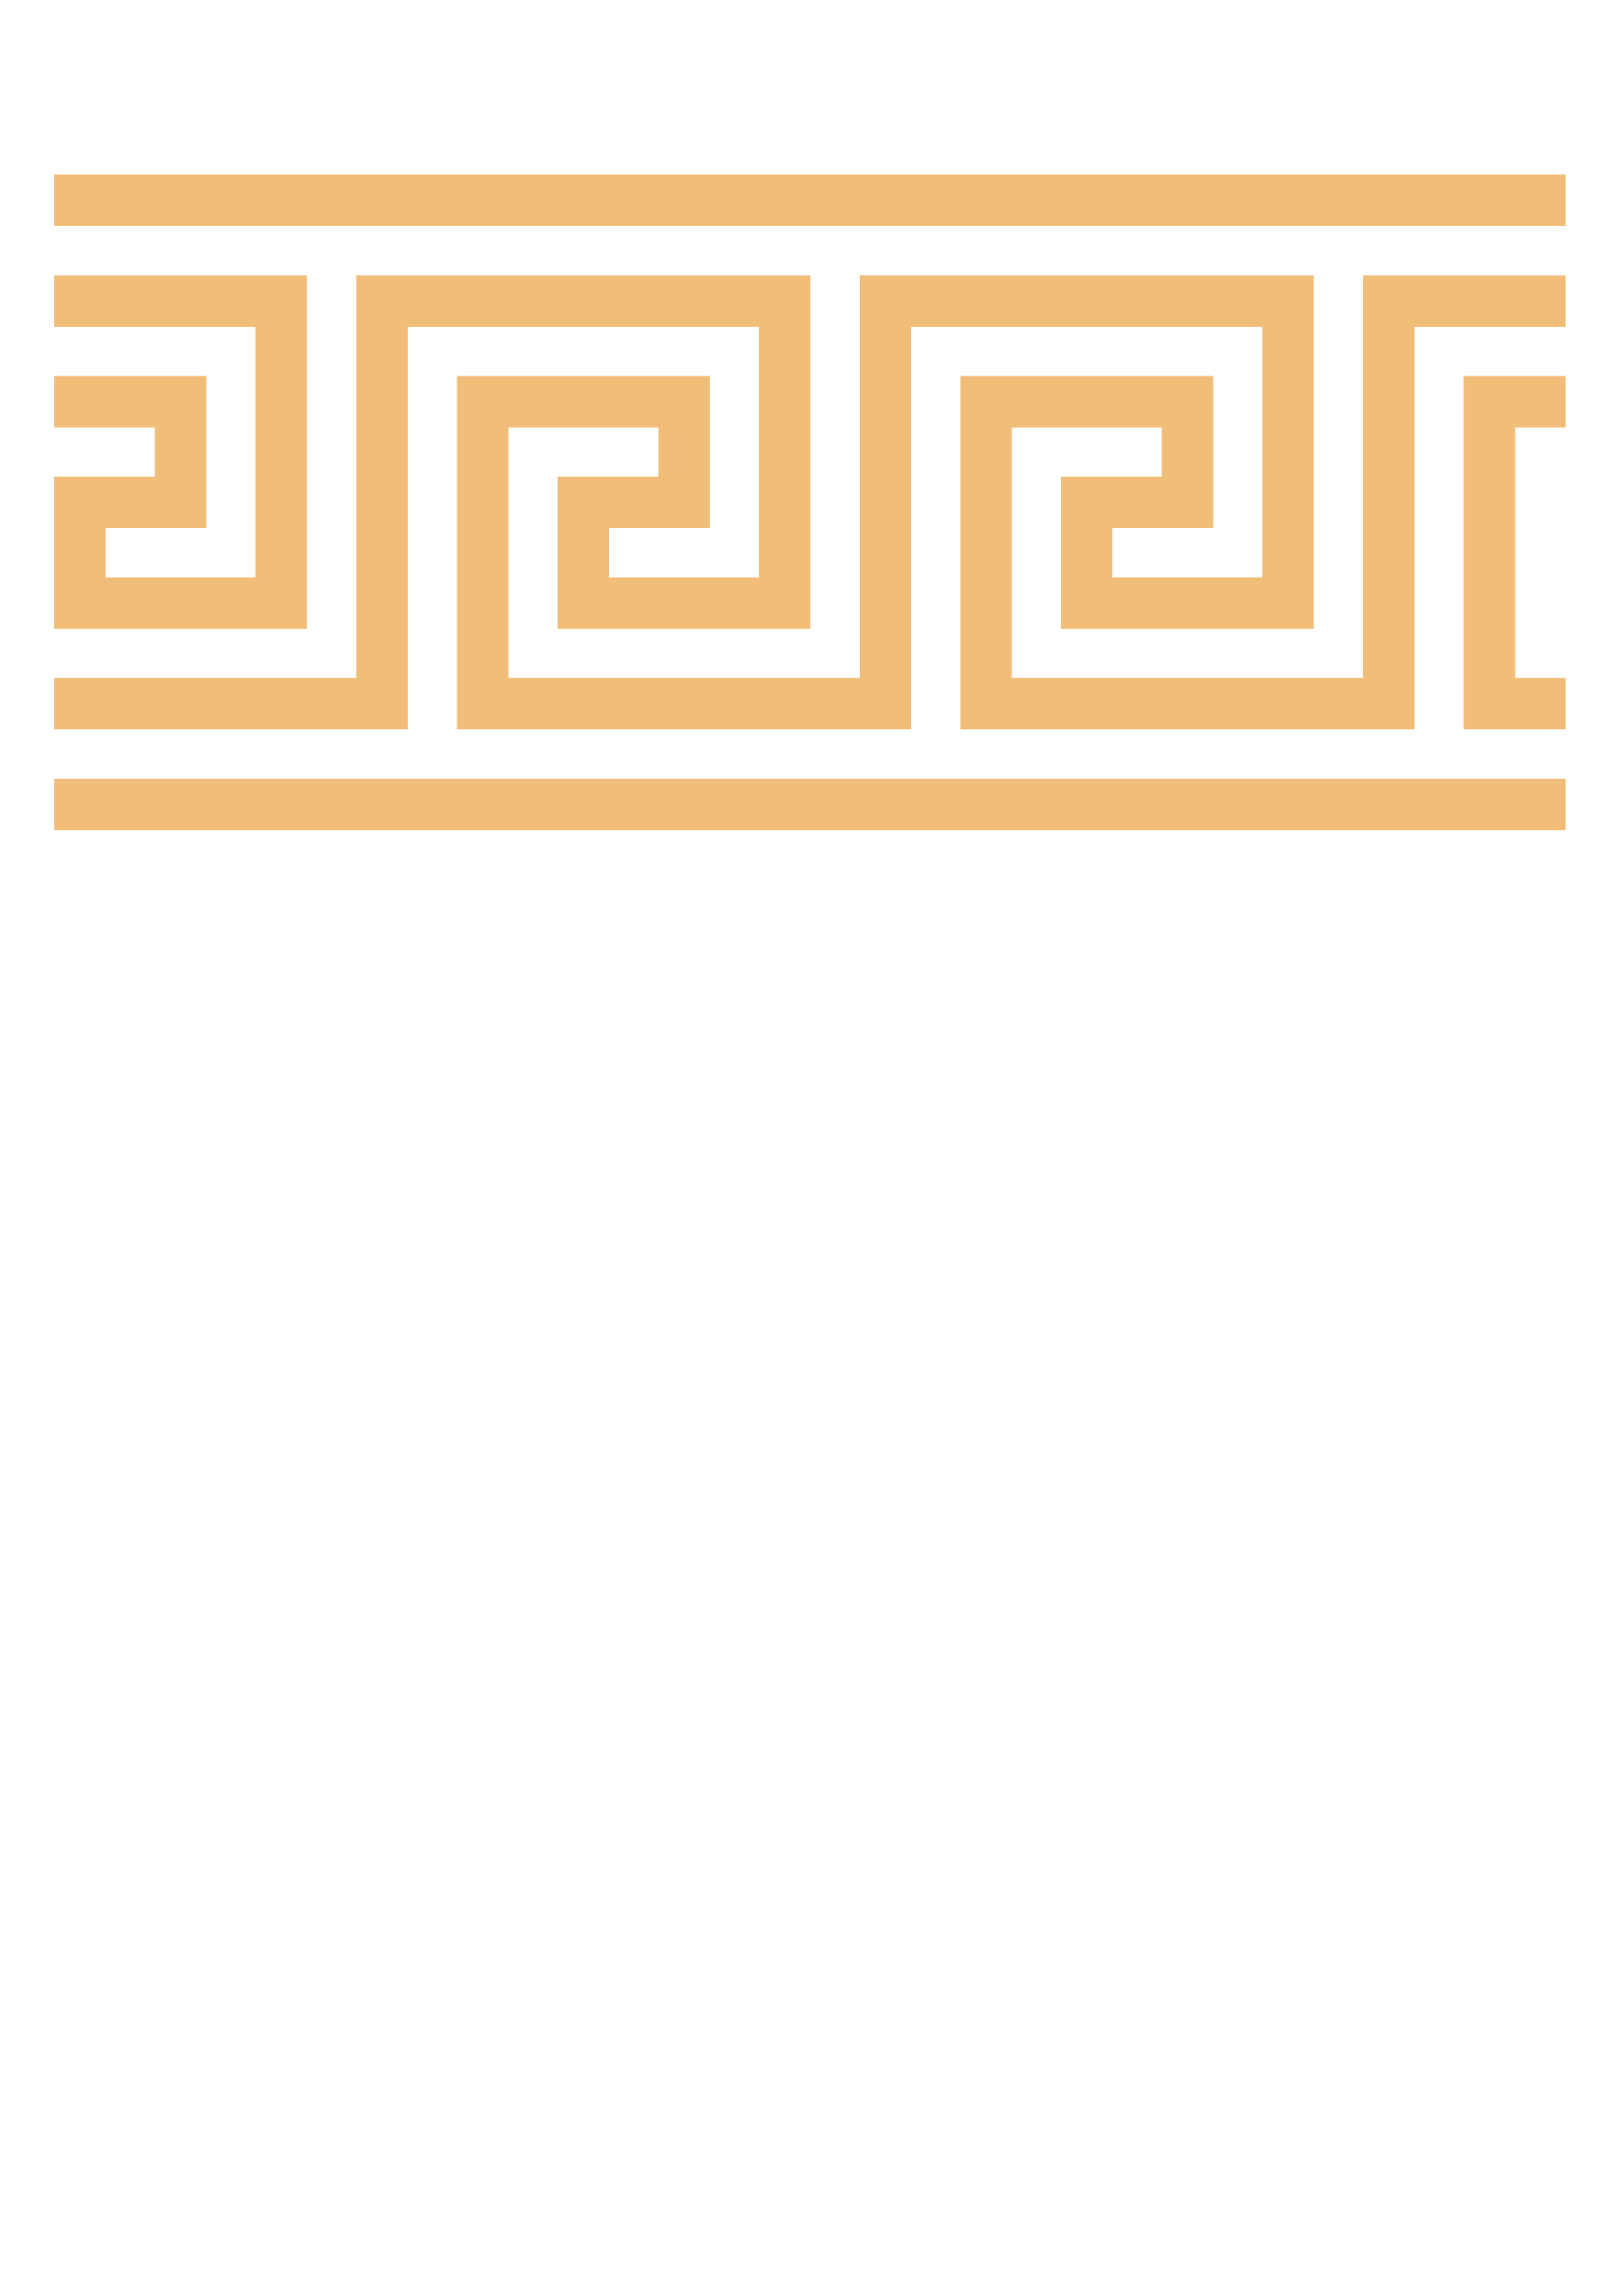
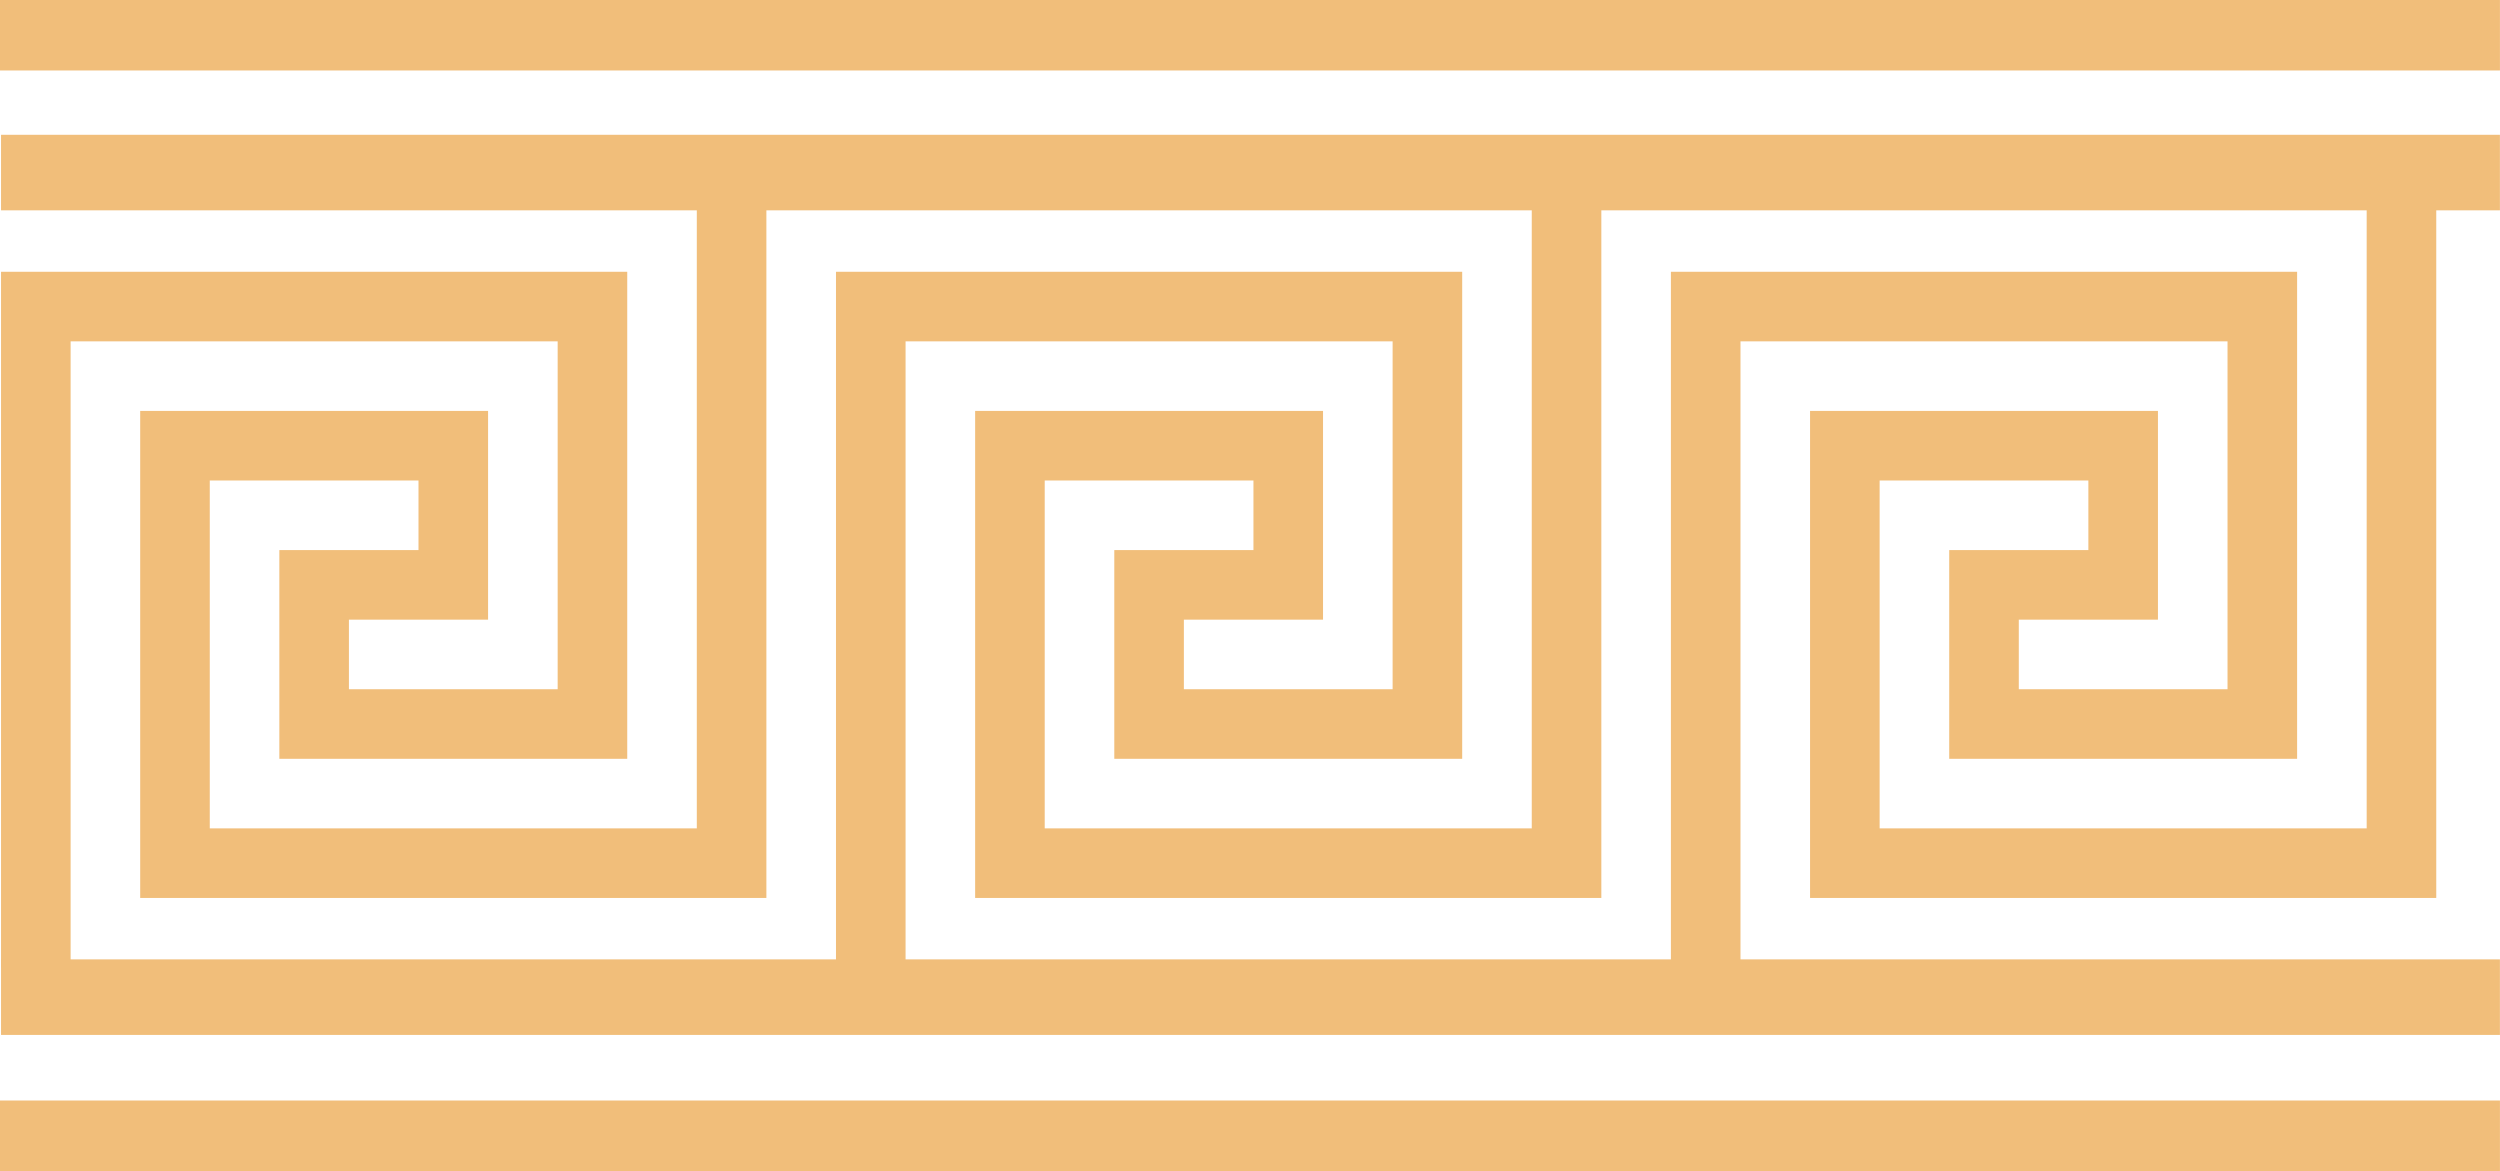
- <svg xmlns="http://www.w3.org/2000/svg" id="svg4285" style="fill-rule:evenodd" xml:space="preserve" version="1.1" viewBox="0 0 21000 29700">
-   <defs id="defs4287">
-     <style id="style4289" type="text/css" />
-   </defs>
-   <line id="line4295" style="stroke-linejoin:bevel;stroke:#F1BE7A;stroke-width:10.669;fill:none" x1="707.52" class="fil1 str1" y1="2266" x2="20242" y2="2266" />
-   <line id="line4297" style="stroke-linejoin:bevel;stroke:#F1BE7A;stroke-width:10.669;fill:none" x1="707.52" class="fil1 str1" y1="2917.1" x2="707.52" y2="2266" />
-   <line id="line4299" style="stroke-linejoin:bevel;stroke:#F1BE7A;stroke-width:10.669;fill:none" x1="20242" class="fil1 str1" y1="2917.1" x2="707.52" y2="2917.1" />
-   <line id="line4301" style="stroke-linejoin:bevel;stroke:#F1BE7A;stroke-width:10.669;fill:none" x1="20242" class="fil1 str1" y1="2917.1" x2="20242" y2="2266" />
-   <line id="line4303" style="stroke-linejoin:bevel;stroke:#F1BE7A;stroke-width:10.669;fill:none" x1="707.52" class="fil1 str1" y1="3568.1" x2="3962.8" y2="3568.1" />
-   <line id="line4305" style="stroke-linejoin:bevel;stroke:#F1BE7A;stroke-width:10.669;fill:none" x1="707.52" class="fil1 str1" y1="3568.1" x2="707.52" y2="4220.6" />
-   <line id="line4307" style="stroke-linejoin:bevel;stroke:#F1BE7A;stroke-width:10.669;fill:none" x1="707.52" class="fil1 str1" y1="4220.6" x2="3311.7" y2="4220.6" />
-   <line id="line4309" style="stroke-linejoin:bevel;stroke:#F1BE7A;stroke-width:10.669;fill:none" x1="3311.7" class="fil1 str1" y1="4220.6" x2="3311.7" y2="7475.8" />
-   <line id="line4311" style="stroke-linejoin:bevel;stroke:#F1BE7A;stroke-width:10.669;fill:none" x1="3311.7" class="fil1 str1" y1="7475.8" x2="1358.6" y2="7475.8" />
-   <line id="line4313" style="stroke-linejoin:bevel;stroke:#F1BE7A;stroke-width:10.669;fill:none" x1="1358.6" class="fil1 str1" y1="7475.8" x2="1358.6" y2="6824.8" />
-   <line id="line4315" style="stroke-linejoin:bevel;stroke:#F1BE7A;stroke-width:10.669;fill:none" x1="1358.6" class="fil1 str1" y1="6824.8" x2="2660.7" y2="6824.8" />
-   <line id="line4317" style="stroke-linejoin:bevel;stroke:#F1BE7A;stroke-width:10.669;fill:none" x1="2660.7" class="fil1 str1" y1="6824.8" x2="2660.7" y2="4871.6" />
-   <line id="line4319" style="stroke-linejoin:bevel;stroke:#F1BE7A;stroke-width:10.669;fill:none" x1="2660.7" class="fil1 str1" y1="4871.6" x2="707.52" y2="4871.6" />
-   <line id="line4321" style="stroke-linejoin:bevel;stroke:#F1BE7A;stroke-width:10.669;fill:none" x1="707.52" class="fil1 str1" y1="4871.6" x2="707.52" y2="5522.7" />
-   <line id="line4323" style="stroke-linejoin:bevel;stroke:#F1BE7A;stroke-width:10.669;fill:none" x1="2009.6" class="fil1 str1" y1="5522.7" x2="707.52" y2="5522.7" />
-   <line id="line4325" style="stroke-linejoin:bevel;stroke:#F1BE7A;stroke-width:10.669;fill:none" x1="2009.6" class="fil1 str1" y1="6173.7" x2="2009.6" y2="5522.7" />
-   <line id="line4327" style="stroke-linejoin:bevel;stroke:#F1BE7A;stroke-width:10.669;fill:none" x1="707.52" class="fil1 str1" y1="6173.7" x2="2009.6" y2="6173.7" />
-   <line id="line4329" style="stroke-linejoin:bevel;stroke:#F1BE7A;stroke-width:10.669;fill:none" x1="707.52" class="fil1 str1" y1="8126.9" x2="707.52" y2="6173.7" />
-   <line id="line4331" style="stroke-linejoin:bevel;stroke:#F1BE7A;stroke-width:10.669;fill:none" x1="3962.8" class="fil1 str1" y1="8126.9" x2="707.52" y2="8126.9" />
-   <line id="line4333" style="stroke-linejoin:bevel;stroke:#F1BE7A;stroke-width:10.669;fill:none" x1="3962.8" class="fil1 str1" y1="3568.1" x2="3962.8" y2="8126.9" />
-   <line id="line4335" style="stroke-linejoin:bevel;stroke:#F1BE7A;stroke-width:10.669;fill:none" x1="707.52" class="fil1 str1" y1="9429" x2="5266.3" y2="9429" />
-   <line id="line4337" style="stroke-linejoin:bevel;stroke:#F1BE7A;stroke-width:10.669;fill:none" x1="5266.3" class="fil1 str1" y1="9429" x2="5266.3" y2="4220.6" />
-   <line id="line4339" style="stroke-linejoin:bevel;stroke:#F1BE7A;stroke-width:10.669;fill:none" x1="5266.3" class="fil1 str1" y1="4220.6" x2="9823.7" y2="4220.6" />
-   <line id="line4341" style="stroke-linejoin:bevel;stroke:#F1BE7A;stroke-width:10.669;fill:none" x1="9823.7" class="fil1 str1" y1="4220.6" x2="9823.7" y2="7475.8" />
-   <line id="line4343" style="stroke-linejoin:bevel;stroke:#F1BE7A;stroke-width:10.669;fill:none" x1="9823.7" class="fil1 str1" y1="7475.8" x2="7870.5" y2="7475.8" />
-   <line id="line4345" style="stroke-linejoin:bevel;stroke:#F1BE7A;stroke-width:10.669;fill:none" x1="7870.5" class="fil1 str1" y1="7475.8" x2="7870.5" y2="6824.8" />
-   <line id="line4347" style="stroke-linejoin:bevel;stroke:#F1BE7A;stroke-width:10.669;fill:none" x1="7870.5" class="fil1 str1" y1="6824.8" x2="9172.6" y2="6824.8" />
-   <line id="line4349" style="stroke-linejoin:bevel;stroke:#F1BE7A;stroke-width:10.669;fill:none" x1="9172.6" class="fil1 str1" y1="6824.8" x2="9172.6" y2="4871.6" />
-   <line id="line4351" style="stroke-linejoin:bevel;stroke:#F1BE7A;stroke-width:10.669;fill:none" x1="9172.6" class="fil1 str1" y1="4871.6" x2="5917.4" y2="4871.6" />
-   <line id="line4353" style="stroke-linejoin:bevel;stroke:#F1BE7A;stroke-width:10.669;fill:none" x1="5917.4" class="fil1 str1" y1="4871.6" x2="5917.4" y2="9429" />
-   <line id="line4355" style="stroke-linejoin:bevel;stroke:#F1BE7A;stroke-width:10.669;fill:none" x1="5917.4" class="fil1 str1" y1="9429" x2="11777" y2="9429" />
-   <line id="line4357" style="stroke-linejoin:bevel;stroke:#F1BE7A;stroke-width:10.669;fill:none" x1="11777" class="fil1 str1" y1="9429" x2="11777" y2="4220.6" />
-   <line id="line4359" style="stroke-linejoin:bevel;stroke:#F1BE7A;stroke-width:10.669;fill:none" x1="11777" class="fil1 str1" y1="4220.6" x2="16334" y2="4220.6" />
-   <line id="line4361" style="stroke-linejoin:bevel;stroke:#F1BE7A;stroke-width:10.669;fill:none" x1="16334" class="fil1 str1" y1="4220.6" x2="16334" y2="7475.8" />
-   <line id="line4363" style="stroke-linejoin:bevel;stroke:#F1BE7A;stroke-width:10.669;fill:none" x1="16334" class="fil1 str1" y1="7475.8" x2="14381" y2="7475.8" />
-   <line id="line4365" style="stroke-linejoin:bevel;stroke:#F1BE7A;stroke-width:10.669;fill:none" x1="14381" class="fil1 str1" y1="7475.8" x2="14381" y2="6824.8" />
-   <line id="line4367" style="stroke-linejoin:bevel;stroke:#F1BE7A;stroke-width:10.669;fill:none" x1="14381" class="fil1 str1" y1="6824.8" x2="15683" y2="6824.8" />
-   <line id="line4369" style="stroke-linejoin:bevel;stroke:#F1BE7A;stroke-width:10.669;fill:none" x1="15683" class="fil1 str1" y1="6824.8" x2="15683" y2="4871.6" />
-   <line id="line4371" style="stroke-linejoin:bevel;stroke:#F1BE7A;stroke-width:10.669;fill:none" x1="15683" class="fil1 str1" y1="4871.6" x2="12428" y2="4871.6" />
-   <line id="line4373" style="stroke-linejoin:bevel;stroke:#F1BE7A;stroke-width:10.669;fill:none" x1="12428" class="fil1 str1" y1="4871.6" x2="12428" y2="9429" />
-   <line id="line4375" style="stroke-linejoin:bevel;stroke:#F1BE7A;stroke-width:10.669;fill:none" x1="12428" class="fil1 str1" y1="9429" x2="18287" y2="9429" />
-   <line id="line4377" style="stroke-linejoin:bevel;stroke:#F1BE7A;stroke-width:10.669;fill:none" x1="18287" class="fil1 str1" y1="9429" x2="18287" y2="4220.6" />
-   <line id="line4379" style="stroke-linejoin:bevel;stroke:#F1BE7A;stroke-width:10.669;fill:none" x1="18287" class="fil1 str1" y1="4220.6" x2="20242" y2="4220.6" />
-   <line id="line4381" style="stroke-linejoin:bevel;stroke:#F1BE7A;stroke-width:10.669;fill:none" x1="20242" class="fil1 str1" y1="4220.6" x2="20242" y2="3568.1" />
-   <line id="line4383" style="stroke-linejoin:bevel;stroke:#F1BE7A;stroke-width:10.669;fill:none" x1="17636" class="fil1 str1" y1="3568.1" x2="20242" y2="3568.1" />
-   <line id="line4385" style="stroke-linejoin:bevel;stroke:#F1BE7A;stroke-width:10.669;fill:none" x1="17636" class="fil1 str1" y1="8777.9" x2="17636" y2="3568.1" />
-   <line id="line4387" style="stroke-linejoin:bevel;stroke:#F1BE7A;stroke-width:10.669;fill:none" x1="13079" class="fil1 str1" y1="8777.9" x2="17636" y2="8777.9" />
-   <line id="line4389" style="stroke-linejoin:bevel;stroke:#F1BE7A;stroke-width:10.669;fill:none" x1="13079" class="fil1 str1" y1="5522.7" x2="13079" y2="8777.9" />
-   <line id="line4391" style="stroke-linejoin:bevel;stroke:#F1BE7A;stroke-width:10.669;fill:none" x1="15032" class="fil1 str1" y1="5522.7" x2="13079" y2="5522.7" />
-   <line id="line4393" style="stroke-linejoin:bevel;stroke:#F1BE7A;stroke-width:10.669;fill:none" x1="15032" class="fil1 str1" y1="6173.7" x2="15032" y2="5522.7" />
-   <line id="line4395" style="stroke-linejoin:bevel;stroke:#F1BE7A;stroke-width:10.669;fill:none" x1="13730" class="fil1 str1" y1="6173.7" x2="15032" y2="6173.7" />
-   <line id="line4397" style="stroke-linejoin:bevel;stroke:#F1BE7A;stroke-width:10.669;fill:none" x1="13730" class="fil1 str1" y1="8126.9" x2="13730" y2="6173.7" />
-   <line id="line4399" style="stroke-linejoin:bevel;stroke:#F1BE7A;stroke-width:10.669;fill:none" x1="16985" class="fil1 str1" y1="8126.9" x2="13730" y2="8126.9" />
-   <line id="line4401" style="stroke-linejoin:bevel;stroke:#F1BE7A;stroke-width:10.669;fill:none" x1="16985" class="fil1 str1" y1="3568.1" x2="16985" y2="8126.9" />
-   <line id="line4403" style="stroke-linejoin:bevel;stroke:#F1BE7A;stroke-width:10.669;fill:none" x1="11126" class="fil1 str1" y1="3568.1" x2="16985" y2="3568.1" />
-   <line id="line4405" style="stroke-linejoin:bevel;stroke:#F1BE7A;stroke-width:10.669;fill:none" x1="11126" class="fil1 str1" y1="8777.9" x2="11126" y2="3568.1" />
-   <line id="line4407" style="stroke-linejoin:bevel;stroke:#F1BE7A;stroke-width:10.669;fill:none" x1="6568.4" class="fil1 str1" y1="8777.9" x2="11126" y2="8777.9" />
-   <line id="line4409" style="stroke-linejoin:bevel;stroke:#F1BE7A;stroke-width:10.669;fill:none" x1="6568.4" class="fil1 str1" y1="5522.7" x2="6568.4" y2="8777.9" />
-   <line id="line4411" style="stroke-linejoin:bevel;stroke:#F1BE7A;stroke-width:10.669;fill:none" x1="8521.6" class="fil1 str1" y1="5522.7" x2="6568.4" y2="5522.7" />
-   <line id="line4413" style="stroke-linejoin:bevel;stroke:#F1BE7A;stroke-width:10.669;fill:none" x1="8521.6" class="fil1 str1" y1="6173.7" x2="8521.6" y2="5522.7" />
-   <line id="line4415" style="stroke-linejoin:bevel;stroke:#F1BE7A;stroke-width:10.669;fill:none" x1="7219.5" class="fil1 str1" y1="6173.7" x2="8521.6" y2="6173.7" />
-   <line id="line4417" style="stroke-linejoin:bevel;stroke:#F1BE7A;stroke-width:10.669;fill:none" x1="7219.5" class="fil1 str1" y1="8126.9" x2="7219.5" y2="6173.7" />
-   <line id="line4419" style="stroke-linejoin:bevel;stroke:#F1BE7A;stroke-width:10.669;fill:none" x1="10475" class="fil1 str1" y1="8126.9" x2="7219.5" y2="8126.9" />
-   <line id="line4421" style="stroke-linejoin:bevel;stroke:#F1BE7A;stroke-width:10.669;fill:none" x1="10475" class="fil1 str1" y1="3568.1" x2="10475" y2="8126.9" />
-   <line id="line4423" style="stroke-linejoin:bevel;stroke:#F1BE7A;stroke-width:10.669;fill:none" x1="4613.8" class="fil1 str1" y1="3568.1" x2="10475" y2="3568.1" />
-   <line id="line4425" style="stroke-linejoin:bevel;stroke:#F1BE7A;stroke-width:10.669;fill:none" x1="4613.8" class="fil1 str1" y1="8777.9" x2="4613.8" y2="3568.1" />
-   <line id="line4427" style="stroke-linejoin:bevel;stroke:#F1BE7A;stroke-width:10.669;fill:none" x1="707.52" class="fil1 str1" y1="8777.9" x2="4613.8" y2="8777.9" />
-   <line id="line4429" style="stroke-linejoin:bevel;stroke:#F1BE7A;stroke-width:10.669;fill:none" x1="707.52" class="fil1 str1" y1="8777.9" x2="707.52" y2="9429" />
-   <line id="line4431" style="stroke-linejoin:bevel;stroke:#F1BE7A;stroke-width:10.669;fill:none" x1="20242" class="fil1 str1" y1="10731" x2="707.52" y2="10731" />
-   <line id="line4433" style="stroke-linejoin:bevel;stroke:#F1BE7A;stroke-width:10.669;fill:none" x1="20242" class="fil1 str1" y1="10080" x2="20242" y2="10731" />
-   <line id="line4435" style="stroke-linejoin:bevel;stroke:#F1BE7A;stroke-width:10.669;fill:none" x1="707.52" class="fil1 str1" y1="10080" x2="20242" y2="10080" />
-   <line id="line4437" style="stroke-linejoin:bevel;stroke:#F1BE7A;stroke-width:10.669;fill:none" x1="707.52" class="fil1 str1" y1="10731" x2="707.52" y2="10080" />
-   <line id="line4439" style="stroke-linejoin:bevel;stroke:#F1BE7A;stroke-width:10.669;fill:none" x1="18938" class="fil1 str1" y1="4871.6" x2="18938" y2="9429" />
-   <line id="line4441" style="stroke-linejoin:bevel;stroke:#F1BE7A;stroke-width:10.669;fill:none" x1="18938" class="fil1 str1" y1="9429" x2="20242" y2="9429" />
-   <line id="line4443" style="stroke-linejoin:bevel;stroke:#F1BE7A;stroke-width:10.669;fill:none" x1="20242" class="fil1 str1" y1="9429" x2="20242" y2="8777.9" />
-   <line id="line4445" style="stroke-linejoin:bevel;stroke:#F1BE7A;stroke-width:10.669;fill:none" x1="19589" class="fil1 str1" y1="8777.9" x2="20242" y2="8777.9" />
-   <line id="line4447" style="stroke-linejoin:bevel;stroke:#F1BE7A;stroke-width:10.669;fill:none" x1="19589" class="fil1 str1" y1="5522.7" x2="19589" y2="8777.9" />
-   <line id="line4449" style="stroke-linejoin:bevel;stroke:#F1BE7A;stroke-width:10.669;fill:none" x1="20242" class="fil1 str1" y1="5522.7" x2="19589" y2="5522.7" />
-   <line id="line4451" style="stroke-linejoin:bevel;stroke:#F1BE7A;stroke-width:10.669;fill:none" x1="20242" class="fil1 str1" y1="5522.7" x2="20242" y2="4871.6" />
-   <line id="line4453" style="stroke-linejoin:bevel;stroke:#F1BE7A;stroke-width:10.669;fill:none" x1="20242" class="fil1 str1" y1="4871.6" x2="18938" y2="4871.6" />
-   <line id="line4923" style="stroke-linejoin:bevel;stroke:#F1BE7A;stroke-width:35.003;fill:none" x1="22098" class="fil1 str1" y1="2266" x2="41631" y2="2266" />
-   <line id="line4925" style="stroke-linejoin:bevel;stroke:#F1BE7A;stroke-width:35.003;fill:none" x1="22098" class="fil1 str1" y1="2917.1" x2="22098" y2="2266" />
-   <line id="line4927" style="stroke-linejoin:bevel;stroke:#F1BE7A;stroke-width:35.003;fill:none" x1="41631" class="fil1 str1" y1="2917.1" x2="22098" y2="2917.1" />
-   <line id="line4929" style="stroke-linejoin:bevel;stroke:#F1BE7A;stroke-width:35.003;fill:none" x1="41631" class="fil1 str1" y1="2917.1" x2="41631" y2="2266" />
-   <line id="line4931" style="stroke-linejoin:bevel;stroke:#F1BE7A;stroke-width:35.003;fill:none" x1="22098" class="fil1 str1" y1="3568.1" x2="25353" y2="3568.1" />
-   <line id="line4933" style="stroke-linejoin:bevel;stroke:#F1BE7A;stroke-width:35.003;fill:none" x1="22098" class="fil1 str1" y1="3568.1" x2="22098" y2="4220.6" />
-   <line id="line4935" style="stroke-linejoin:bevel;stroke:#F1BE7A;stroke-width:35.003;fill:none" x1="22098" class="fil1 str1" y1="4220.6" x2="24702" y2="4220.6" />
-   <line id="line4937" style="stroke-linejoin:bevel;stroke:#F1BE7A;stroke-width:35.003;fill:none" x1="24702" class="fil1 str1" y1="4220.6" x2="24702" y2="7475.8" />
-   <line id="line4939" style="stroke-linejoin:bevel;stroke:#F1BE7A;stroke-width:35.003;fill:none" x1="24702" class="fil1 str1" y1="7475.8" x2="22749" y2="7475.8" />
-   <line id="line4941" style="stroke-linejoin:bevel;stroke:#F1BE7A;stroke-width:35.003;fill:none" x1="22749" class="fil1 str1" y1="7475.8" x2="22749" y2="6824.8" />
-   <line id="line4943" style="stroke-linejoin:bevel;stroke:#F1BE7A;stroke-width:35.003;fill:none" x1="22749" class="fil1 str1" y1="6824.8" x2="24051" y2="6824.8" />
-   <line id="line4945" style="stroke-linejoin:bevel;stroke:#F1BE7A;stroke-width:35.003;fill:none" x1="24051" class="fil1 str1" y1="6824.8" x2="24051" y2="4871.6" />
-   <line id="line4947" style="stroke-linejoin:bevel;stroke:#F1BE7A;stroke-width:35.003;fill:none" x1="24051" class="fil1 str1" y1="4871.6" x2="22098" y2="4871.6" />
-   <line id="line4949" style="stroke-linejoin:bevel;stroke:#F1BE7A;stroke-width:35.003;fill:none" x1="22098" class="fil1 str1" y1="4871.6" x2="22098" y2="5522.7" />
-   <line id="line4951" style="stroke-linejoin:bevel;stroke:#F1BE7A;stroke-width:35.003;fill:none" x1="23400" class="fil1 str1" y1="5522.7" x2="22098" y2="5522.7" />
-   <line id="line4953" style="stroke-linejoin:bevel;stroke:#F1BE7A;stroke-width:35.003;fill:none" x1="23400" class="fil1 str1" y1="6173.7" x2="23400" y2="5522.7" />
-   <line id="line4955" style="stroke-linejoin:bevel;stroke:#F1BE7A;stroke-width:35.003;fill:none" x1="22098" class="fil1 str1" y1="6173.7" x2="23400" y2="6173.7" />
-   <line id="line4957" style="stroke-linejoin:bevel;stroke:#F1BE7A;stroke-width:35.003;fill:none" x1="22098" class="fil1 str1" y1="8126.9" x2="22098" y2="6173.7" />
-   <line id="line4959" style="stroke-linejoin:bevel;stroke:#F1BE7A;stroke-width:35.003;fill:none" x1="25353" class="fil1 str1" y1="8126.9" x2="22098" y2="8126.9" />
-   <line id="line4961" style="stroke-linejoin:bevel;stroke:#F1BE7A;stroke-width:35.003;fill:none" x1="25353" class="fil1 str1" y1="3568.1" x2="25353" y2="8126.9" />
-   <line id="line4963" style="stroke-linejoin:bevel;stroke:#F1BE7A;stroke-width:35.003;fill:none" x1="22098" class="fil1 str1" y1="9429" x2="26655" y2="9429" />
-   <line id="line4965" style="stroke-linejoin:bevel;stroke:#F1BE7A;stroke-width:35.003;fill:none" x1="26655" class="fil1 str1" y1="9429" x2="26655" y2="4220.6" />
-   <line id="line4967" style="stroke-linejoin:bevel;stroke:#F1BE7A;stroke-width:35.003;fill:none" x1="26655" class="fil1 str1" y1="4220.6" x2="31213" y2="4220.6" />
-   <line id="line4969" style="stroke-linejoin:bevel;stroke:#F1BE7A;stroke-width:35.003;fill:none" x1="31213" class="fil1 str1" y1="4220.6" x2="31213" y2="7475.8" />
-   <line id="line4971" style="stroke-linejoin:bevel;stroke:#F1BE7A;stroke-width:35.003;fill:none" x1="31213" class="fil1 str1" y1="7475.8" x2="29259" y2="7475.8" />
-   <line id="line4973" style="stroke-linejoin:bevel;stroke:#F1BE7A;stroke-width:35.003;fill:none" x1="29259" class="fil1 str1" y1="7475.8" x2="29259" y2="6824.8" />
-   <line id="line4975" style="stroke-linejoin:bevel;stroke:#F1BE7A;stroke-width:35.003;fill:none" x1="29259" class="fil1 str1" y1="6824.8" x2="30561" y2="6824.8" />
-   <line id="line4977" style="stroke-linejoin:bevel;stroke:#F1BE7A;stroke-width:35.003;fill:none" x1="30561" class="fil1 str1" y1="6824.8" x2="30561" y2="4871.6" />
-   <line id="line4979" style="stroke-linejoin:bevel;stroke:#F1BE7A;stroke-width:35.003;fill:none" x1="30561" class="fil1 str1" y1="4871.6" x2="27306" y2="4871.6" />
-   <line id="line4981" style="stroke-linejoin:bevel;stroke:#F1BE7A;stroke-width:35.003;fill:none" x1="27306" class="fil1 str1" y1="4871.6" x2="27306" y2="9429" />
-   <line id="line4983" style="stroke-linejoin:bevel;stroke:#F1BE7A;stroke-width:35.003;fill:none" x1="27306" class="fil1 str1" y1="9429" x2="33167" y2="9429" />
-   <line id="line4985" style="stroke-linejoin:bevel;stroke:#F1BE7A;stroke-width:35.003;fill:none" x1="33167" class="fil1 str1" y1="9429" x2="33167" y2="4220.6" />
-   <line id="line4987" style="stroke-linejoin:bevel;stroke:#F1BE7A;stroke-width:35.003;fill:none" x1="33167" class="fil1 str1" y1="4220.6" x2="37724" y2="4220.6" />
-   <line id="line4989" style="stroke-linejoin:bevel;stroke:#F1BE7A;stroke-width:35.003;fill:none" x1="37724" class="fil1 str1" y1="4220.6" x2="37724" y2="7475.8" />
-   <line id="line4991" style="stroke-linejoin:bevel;stroke:#F1BE7A;stroke-width:35.003;fill:none" x1="37724" class="fil1 str1" y1="7475.8" x2="35771" y2="7475.8" />
-   <line id="line4993" style="stroke-linejoin:bevel;stroke:#F1BE7A;stroke-width:35.003;fill:none" x1="35771" class="fil1 str1" y1="7475.8" x2="35771" y2="6824.8" />
-   <line id="line4995" style="stroke-linejoin:bevel;stroke:#F1BE7A;stroke-width:35.003;fill:none" x1="35771" class="fil1 str1" y1="6824.8" x2="37073" y2="6824.8" />
-   <line id="line4997" style="stroke-linejoin:bevel;stroke:#F1BE7A;stroke-width:35.003;fill:none" x1="37073" class="fil1 str1" y1="6824.8" x2="37073" y2="4871.6" />
-   <line id="line4999" style="stroke-linejoin:bevel;stroke:#F1BE7A;stroke-width:35.003;fill:none" x1="37073" class="fil1 str1" y1="4871.6" x2="33818" y2="4871.6" />
-   <line id="line5001" style="stroke-linejoin:bevel;stroke:#F1BE7A;stroke-width:35.003;fill:none" x1="33818" class="fil1 str1" y1="4871.6" x2="33818" y2="9429" />
-   <line id="line5003" style="stroke-linejoin:bevel;stroke:#F1BE7A;stroke-width:35.003;fill:none" x1="33818" class="fil1 str1" y1="9429" x2="39678" y2="9429" />
-   <line id="line5005" style="stroke-linejoin:bevel;stroke:#F1BE7A;stroke-width:35.003;fill:none" x1="39678" class="fil1 str1" y1="9429" x2="39678" y2="4220.6" />
-   <line id="line5007" style="stroke-linejoin:bevel;stroke:#F1BE7A;stroke-width:35.003;fill:none" x1="39678" class="fil1 str1" y1="4220.6" x2="41631" y2="4220.6" />
-   <line id="line5009" style="stroke-linejoin:bevel;stroke:#F1BE7A;stroke-width:35.003;fill:none" x1="41631" class="fil1 str1" y1="4220.6" x2="41631" y2="3568.1" />
-   <line id="line5011" style="stroke-linejoin:bevel;stroke:#F1BE7A;stroke-width:35.003;fill:none" x1="39027" class="fil1 str1" y1="3568.1" x2="41631" y2="3568.1" />
-   <line id="line5013" style="stroke-linejoin:bevel;stroke:#F1BE7A;stroke-width:35.003;fill:none" x1="39027" class="fil1 str1" y1="8777.9" x2="39027" y2="3568.1" />
-   <line id="line5015" style="stroke-linejoin:bevel;stroke:#F1BE7A;stroke-width:35.003;fill:none" x1="34469" class="fil1 str1" y1="8777.9" x2="39027" y2="8777.9" />
-   <line id="line5017" style="stroke-linejoin:bevel;stroke:#F1BE7A;stroke-width:35.003;fill:none" x1="34469" class="fil1 str1" y1="5522.7" x2="34469" y2="8777.9" />
-   <line id="line5019" style="stroke-linejoin:bevel;stroke:#F1BE7A;stroke-width:35.003;fill:none" x1="36422" class="fil1 str1" y1="5522.7" x2="34469" y2="5522.7" />
-   <line id="line5021" style="stroke-linejoin:bevel;stroke:#F1BE7A;stroke-width:35.003;fill:none" x1="36422" class="fil1 str1" y1="6173.7" x2="36422" y2="5522.7" />
-   <line id="line5023" style="stroke-linejoin:bevel;stroke:#F1BE7A;stroke-width:35.003;fill:none" x1="35120" class="fil1 str1" y1="6173.7" x2="36422" y2="6173.7" />
-   <line id="line5025" style="stroke-linejoin:bevel;stroke:#F1BE7A;stroke-width:35.003;fill:none" x1="35120" class="fil1 str1" y1="8126.9" x2="35120" y2="6173.7" />
-   <line id="line5027" style="stroke-linejoin:bevel;stroke:#F1BE7A;stroke-width:35.003;fill:none" x1="38376" class="fil1 str1" y1="8126.9" x2="35120" y2="8126.9" />
-   <line id="line5029" style="stroke-linejoin:bevel;stroke:#F1BE7A;stroke-width:35.003;fill:none" x1="38376" class="fil1 str1" y1="3568.1" x2="38376" y2="8126.9" />
-   <line id="line5031" style="stroke-linejoin:bevel;stroke:#F1BE7A;stroke-width:35.003;fill:none" x1="32516" class="fil1 str1" y1="3568.1" x2="38376" y2="3568.1" />
-   <line id="line5033" style="stroke-linejoin:bevel;stroke:#F1BE7A;stroke-width:35.003;fill:none" x1="32516" class="fil1 str1" y1="8777.9" x2="32516" y2="3568.1" />
-   <line id="line5035" style="stroke-linejoin:bevel;stroke:#F1BE7A;stroke-width:35.003;fill:none" x1="27957" class="fil1 str1" y1="8777.9" x2="32516" y2="8777.9" />
-   <line id="line5037" style="stroke-linejoin:bevel;stroke:#F1BE7A;stroke-width:35.003;fill:none" x1="27957" class="fil1 str1" y1="5522.7" x2="27957" y2="8777.9" />
-   <line id="line5039" style="stroke-linejoin:bevel;stroke:#F1BE7A;stroke-width:35.003;fill:none" x1="29910" class="fil1 str1" y1="5522.7" x2="27957" y2="5522.7" />
-   <line id="line5041" style="stroke-linejoin:bevel;stroke:#F1BE7A;stroke-width:35.003;fill:none" x1="29910" class="fil1 str1" y1="6173.7" x2="29910" y2="5522.7" />
-   <line id="line5043" style="stroke-linejoin:bevel;stroke:#F1BE7A;stroke-width:35.003;fill:none" x1="28608" class="fil1 str1" y1="6173.7" x2="29910" y2="6173.7" />
-   <line id="line5045" style="stroke-linejoin:bevel;stroke:#F1BE7A;stroke-width:35.003;fill:none" x1="28608" class="fil1 str1" y1="8126.9" x2="28608" y2="6173.7" />
-   <line id="line5047" style="stroke-linejoin:bevel;stroke:#F1BE7A;stroke-width:35.003;fill:none" x1="31865" class="fil1 str1" y1="8126.9" x2="28608" y2="8126.9" />
-   <line id="line5049" style="stroke-linejoin:bevel;stroke:#F1BE7A;stroke-width:35.003;fill:none" x1="31865" class="fil1 str1" y1="3568.1" x2="31865" y2="8126.9" />
-   <line id="line5051" style="stroke-linejoin:bevel;stroke:#F1BE7A;stroke-width:35.003;fill:none" x1="26004" class="fil1 str1" y1="3568.1" x2="31865" y2="3568.1" />
-   <line id="line5053" style="stroke-linejoin:bevel;stroke:#F1BE7A;stroke-width:35.003;fill:none" x1="26004" class="fil1 str1" y1="8777.9" x2="26004" y2="3568.1" />
-   <line id="line5055" style="stroke-linejoin:bevel;stroke:#F1BE7A;stroke-width:35.003;fill:none" x1="22098" class="fil1 str1" y1="8777.9" x2="26004" y2="8777.9" />
-   <line id="line5057" style="stroke-linejoin:bevel;stroke:#F1BE7A;stroke-width:35.003;fill:none" x1="22098" class="fil1 str1" y1="8777.9" x2="22098" y2="9429" />
-   <line id="line5059" style="stroke-linejoin:bevel;stroke:#F1BE7A;stroke-width:35.003;fill:none" x1="41631" class="fil1 str1" y1="10731" x2="22098" y2="10731" />
-   <line id="line5061" style="stroke-linejoin:bevel;stroke:#F1BE7A;stroke-width:35.003;fill:none" x1="41631" class="fil1 str1" y1="10080" x2="41631" y2="10731" />
-   <line id="line5063" style="stroke-linejoin:bevel;stroke:#F1BE7A;stroke-width:35.003;fill:none" x1="22098" class="fil1 str1" y1="10080" x2="41631" y2="10080" />
-   <line id="line5065" style="stroke-linejoin:bevel;stroke:#F1BE7A;stroke-width:35.003;fill:none" x1="22098" class="fil1 str1" y1="10731" x2="22098" y2="10080" />
-   <line id="line5067" style="stroke-linejoin:bevel;stroke:#F1BE7A;stroke-width:35.003;fill:none" x1="40329" class="fil1 str1" y1="4871.6" x2="40329" y2="9429" />
-   <line id="line5069" style="stroke-linejoin:bevel;stroke:#F1BE7A;stroke-width:35.003;fill:none" x1="40329" class="fil1 str1" y1="9429" x2="41631" y2="9429" />
-   <line id="line5071" style="stroke-linejoin:bevel;stroke:#F1BE7A;stroke-width:35.003;fill:none" x1="41631" class="fil1 str1" y1="9429" x2="41631" y2="8777.9" />
-   <line id="line5073" style="stroke-linejoin:bevel;stroke:#F1BE7A;stroke-width:35.003;fill:none" x1="40980" class="fil1 str1" y1="8777.9" x2="41631" y2="8777.9" />
-   <line id="line5075" style="stroke-linejoin:bevel;stroke:#F1BE7A;stroke-width:35.003;fill:none" x1="40980" class="fil1 str1" y1="5522.7" x2="40980" y2="8777.9" />
-   <line id="line5077" style="stroke-linejoin:bevel;stroke:#F1BE7A;stroke-width:35.003;fill:none" x1="41631" class="fil1 str1" y1="5522.7" x2="40980" y2="5522.7" />
-   <line id="line5079" style="stroke-linejoin:bevel;stroke:#F1BE7A;stroke-width:35.003;fill:none" x1="41631" class="fil1 str1" y1="5522.7" x2="41631" y2="4871.6" />
-   <line id="line5081" style="stroke-linejoin:bevel;stroke:#F1BE7A;stroke-width:35.003;fill:none" x1="41631" class="fil1 str1" y1="4871.6" x2="40329" y2="4871.6" />
-   <polygon id="polygon5551" style="stroke:#F1BE7A;stroke-width:7.62;fill:#F1BE7A" points="706 2726 14658 2726 14658 2261 706 2261" transform="matrix(1.4001 0 0 1.4001 -280.96 -899.66)" />
-   <polygon id="polygon5553" style="stroke:#F1BE7A;stroke-width:7.62;fill:#F1BE7A" points="2566 3657 2566 5982 1171 5982 1171 5517 2101 5517 2101 4122 706 4122 706 4587 1636 4587 1636 5052 706 5052 706 6447 3031 6447 3031 3191 706 3191 706 3657" transform="matrix(1.4001 0 0 1.4001 -280.96 -899.66)" />
-   <polygon id="polygon5555" style="stroke:#F1BE7A;stroke-width:7.62;fill:#F1BE7A" points="3962 7377 3962 3657 7217 3657 7217 5982 5822 5982 5822 5517 6752 5517 6752 4122 4427 4122 4427 7377 8612 7377 8612 3657 11867 3657 11867 5982 10472 5982 10472 5517 11402 5517 11402 4122 9077 4122 9077 7377 13262 7377 13262 3657 14658 3657 14658 3191 12797 3191 12797 6912 9542 6912 9542 4587 10937 4587 10937 5052 10007 5052 10007 6447 12332 6447 12332 3191 8147 3191 8147 6912 4892 6912 4892 4587 6287 4587 6287 5052 5357 5052 5357 6447 7682 6447 7682 3191 3496 3191 3496 6912 706 6912 706 7377" transform="matrix(1.4001 0 0 1.4001 -280.96 -899.66)" />
-   <polygon id="polygon5557" style="stroke:#F1BE7A;stroke-width:7.62;fill:#F1BE7A" points="14192 6912 14192 4587 14658 4587 14658 4122 13727 4122 13727 7377 14658 7377 14658 6912" transform="matrix(1.4001 0 0 1.4001 -280.96 -899.66)" />
-   <polygon id="polygon5559" style="stroke:#F1BE7A;stroke-width:7.62;fill:#F1BE7A" points="14658 7842 706 7842 706 8307 14658 8307" transform="matrix(1.4001 0 0 1.4001 -280.96 -899.66)" />
+ <svg xmlns="http://www.w3.org/2000/svg" id="svg2" viewBox="0 0 672.94 315.16" version="1.1">
+   <g id="layer2" transform="translate(-17.438 -727.38)">
+     <g id="g3717">
+       <path id="path3049" style="stroke:#F1BE7A;stroke-width:18.729;fill:none" d="m27.081 987.82v-177.92h149.83v112.37h-74.916v-37.458h37.458v-37.458h-74.916v112.37h149.83v-177.92" />
+       <path id="path3051" d="m251.83 987.82v-177.92h149.83v112.37h-74.916v-37.458h37.458v-37.458h-74.916v112.37h149.83v-177.92" style="stroke:#F1BE7A;stroke-width:18.729;fill:none" />
+       <path id="path3057" d="m476.57 987.82v-177.92h149.83v112.37h-74.916v-37.458h37.458v-37.458h-74.916v112.37h149.83v-177.92" style="stroke:#F1BE7A;stroke-width:18.729;fill:none" />
+       <path id="path3061" d="m17.717 773.83h672.64" style="stroke:#F1BE7A;stroke-width:20.335;fill:none" />
+       <path id="path3021" style="stroke:#F1BE7A;stroke-width:20.335;fill:none" d="m17.717 995.79h672.64" />
+       <path id="path3061-8" d="m17.424 1033.1h672.94" style="stroke:#F1BE7A;stroke-width:18.976;fill:none" />
+       <path id="path3061-8-2" d="m17.424 736.86h672.94" style="stroke:#F1BE7A;stroke-width:18.976;fill:none" />
+     </g>
+   </g>
</svg>
